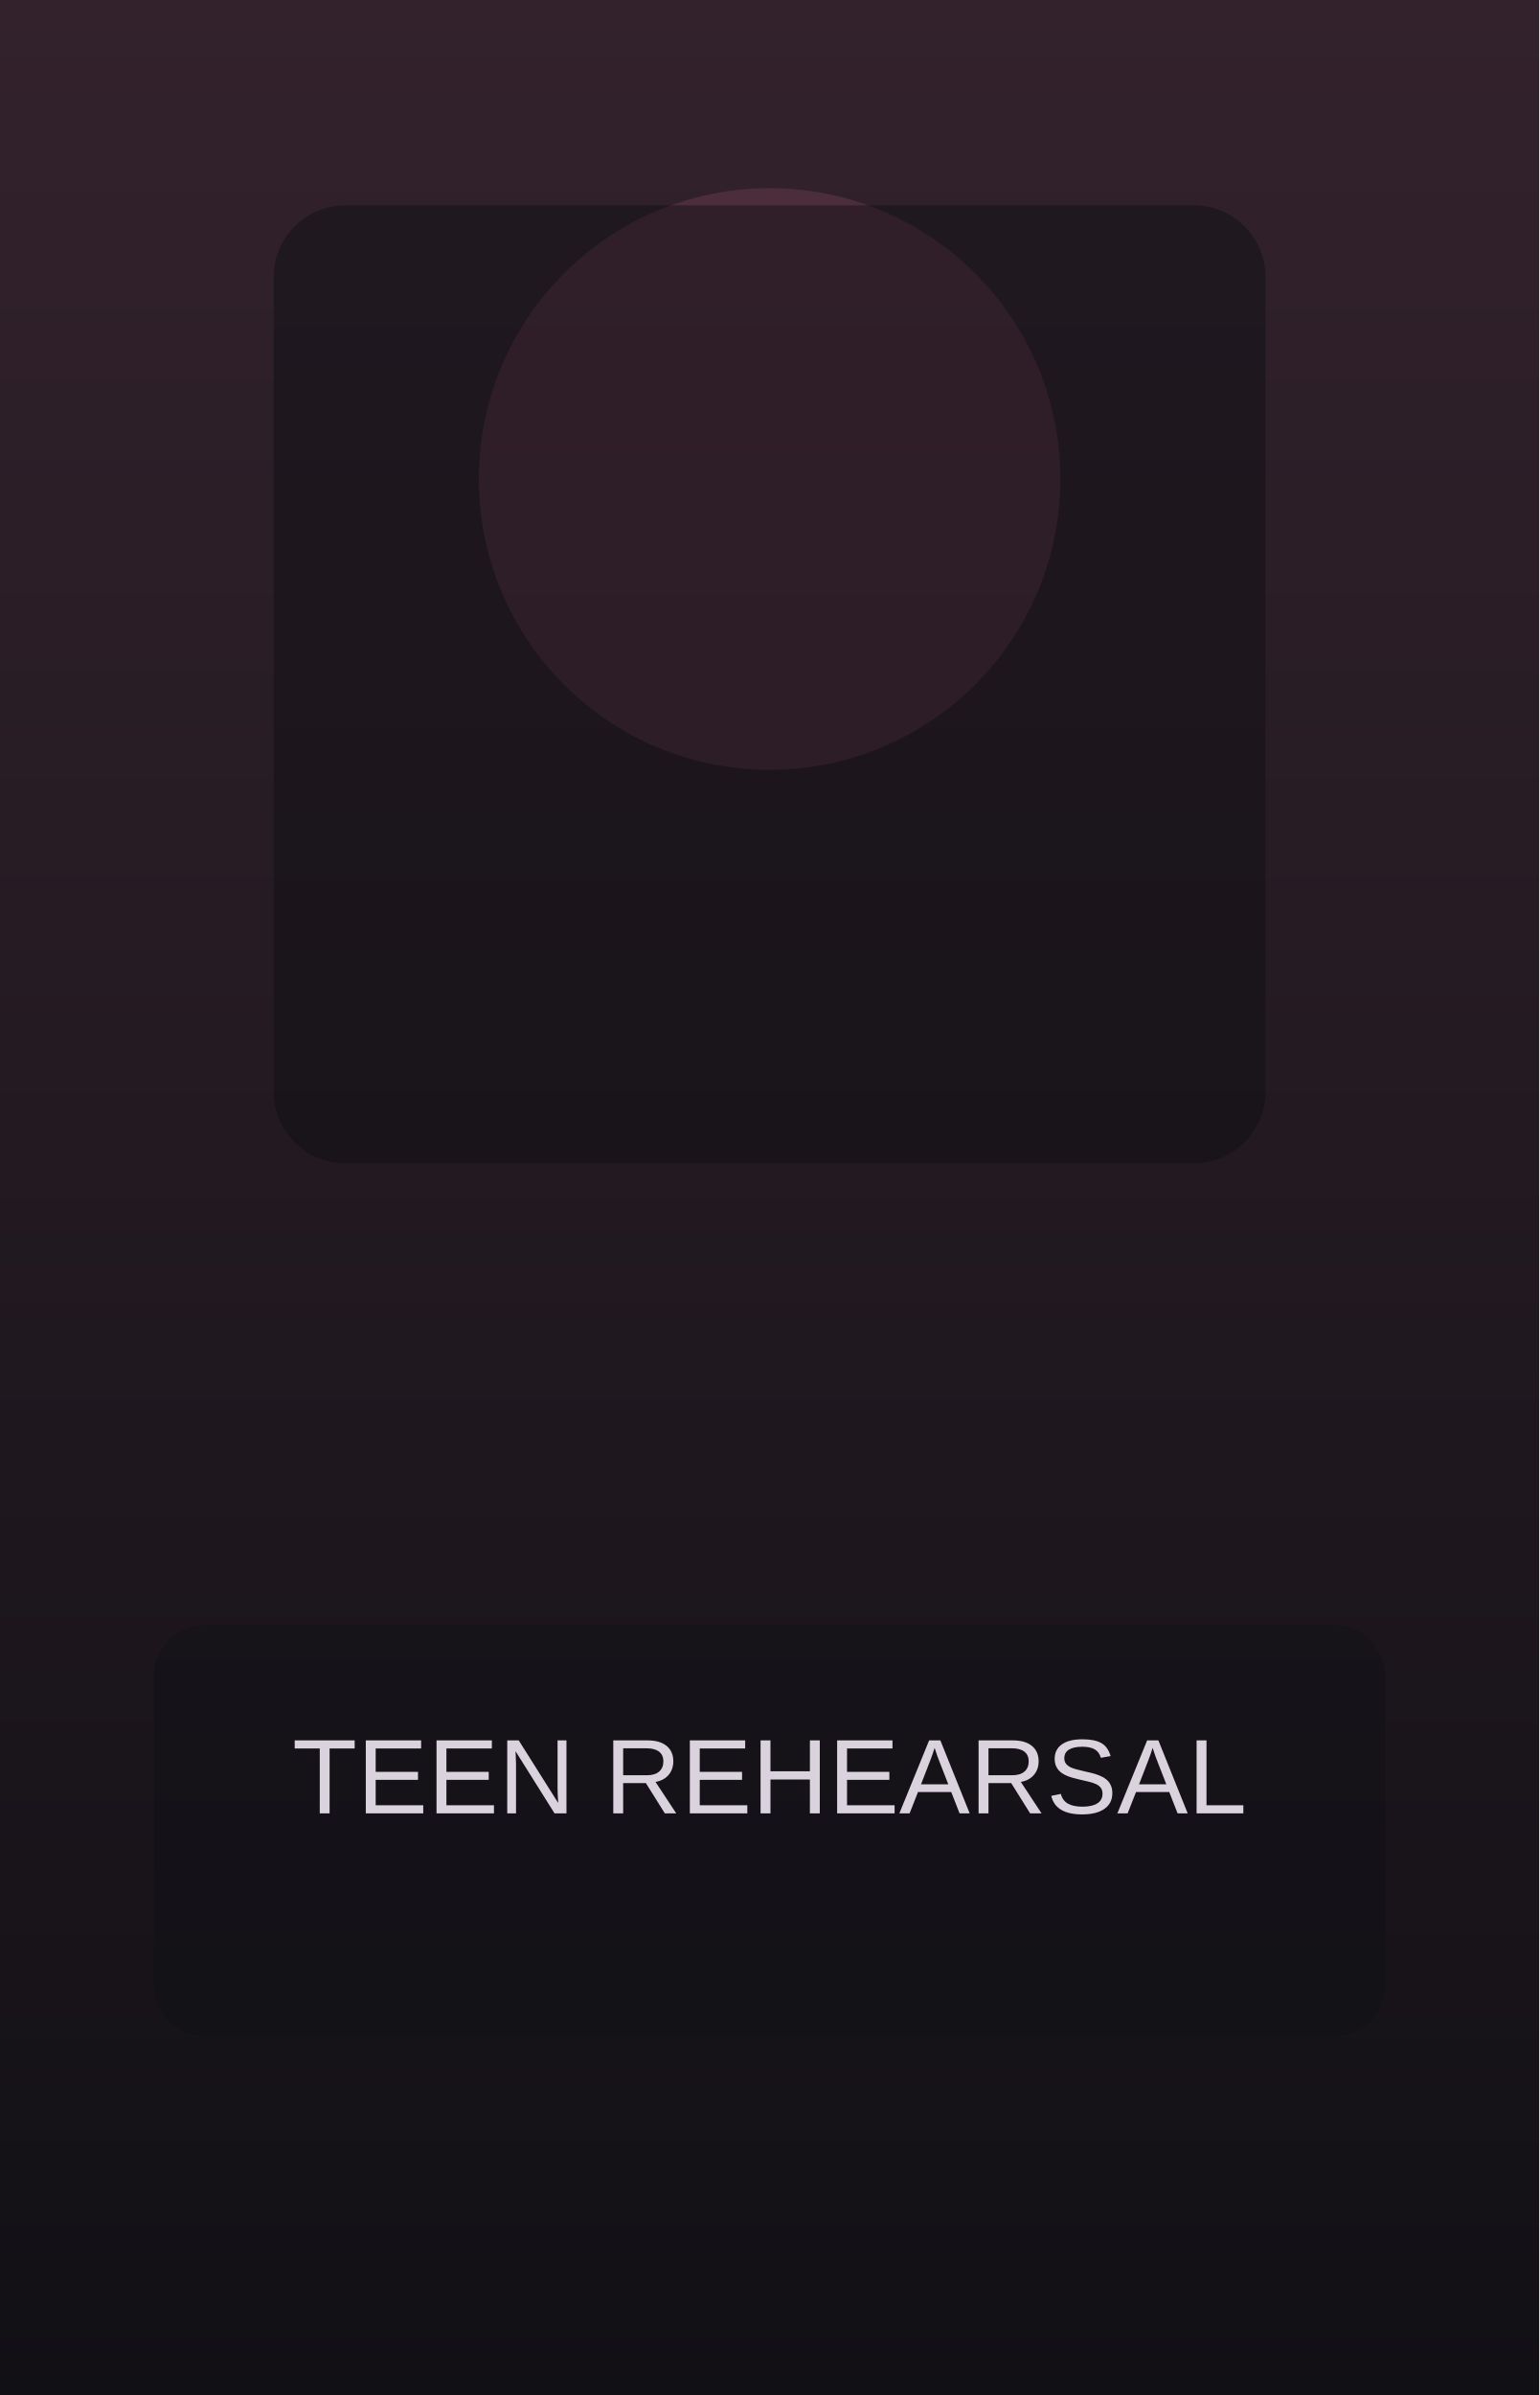
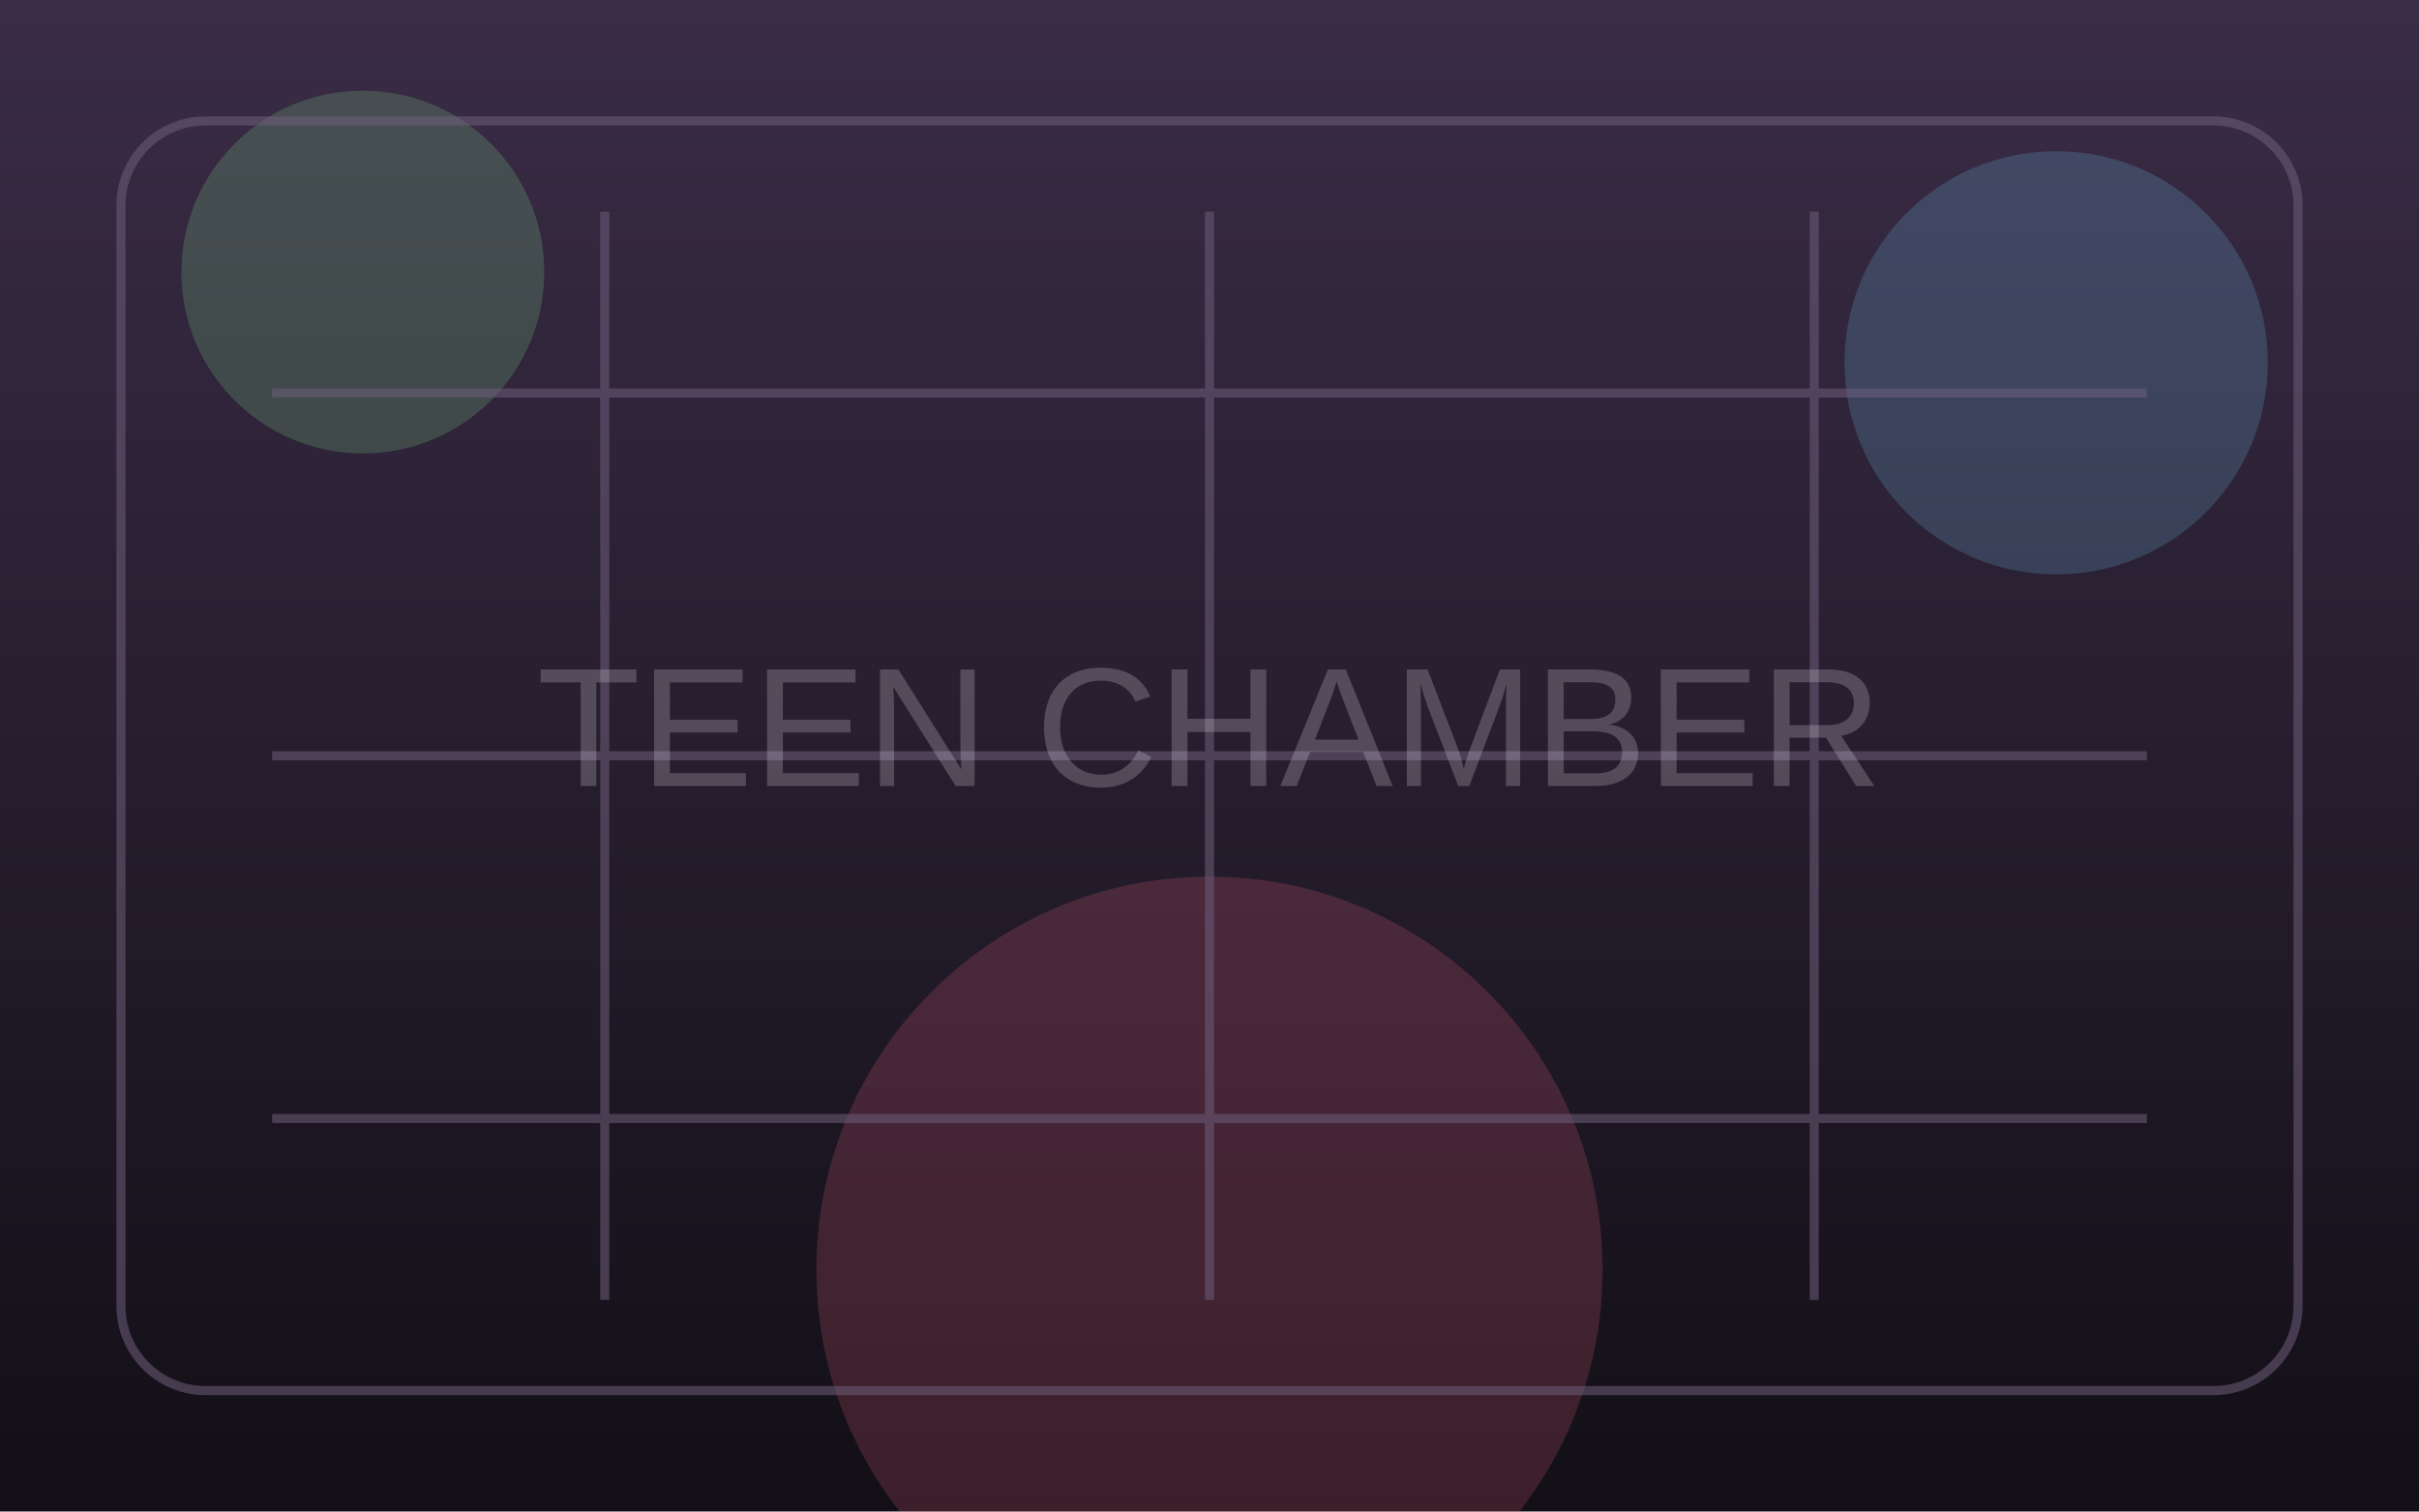
- <svg xmlns="http://www.w3.org/2000/svg" viewBox="0 0 900 1400">
+ <svg xmlns="http://www.w3.org/2000/svg" viewBox="0 0 800 500">
  <defs>
-     <linearGradient id="g" x1="0" y1="0" x2="0" y2="1">
-       <stop offset="0%" stop-color="#33222c" />
-       <stop offset="100%" stop-color="#111015" />
+     <linearGradient id="g" x1="0" x2="0" y1="0" y2="1">
+       <stop offset="0%" stop-color="#3a2c46" />
+       <stop offset="100%" stop-color="#120f16" />
    </linearGradient>
  </defs>
-   <rect width="900" height="1400" fill="url(#g)" />
-   <circle cx="450" cy="280" r="170" fill="#ff7ca5" opacity="0.14" />
-   <rect x="90" y="950" width="720" height="240" rx="30" fill="#101015" opacity="0.55" />
-   <rect x="160" y="120" width="580" height="560" rx="42" fill="#0e0d12" opacity="0.45" />
-   <text x="450" y="1060" text-anchor="middle" font-family="Arial" font-size="62" fill="#f0e8f4" opacity="0.9">TEEN REHEARSAL</text>
+   <rect width="800" height="500" fill="url(#g)" />
+   <g opacity="0.18">
+     <circle cx="120" cy="90" r="60" fill="#8af594" />
+     <circle cx="680" cy="120" r="70" fill="#74d4ff" />
+     <circle cx="400" cy="420" r="130" fill="#ff6c8d" />
+   </g>
+   <g fill="none" stroke="#6e5c7a" stroke-width="3" opacity="0.55">
+     <rect x="40" y="40" width="720" height="420" rx="28" />
+     <path d="M90 130h620M90 250h620M90 370h620" />
+     <path d="M200 70v360M400 70v360M600 70v360" />
+   </g>
+   <text x="50%" y="52%" text-anchor="middle" fill="#f0e8f4" opacity="0.22" font-family="Arial" font-size="56">TEEN CHAMBER</text>
</svg>
